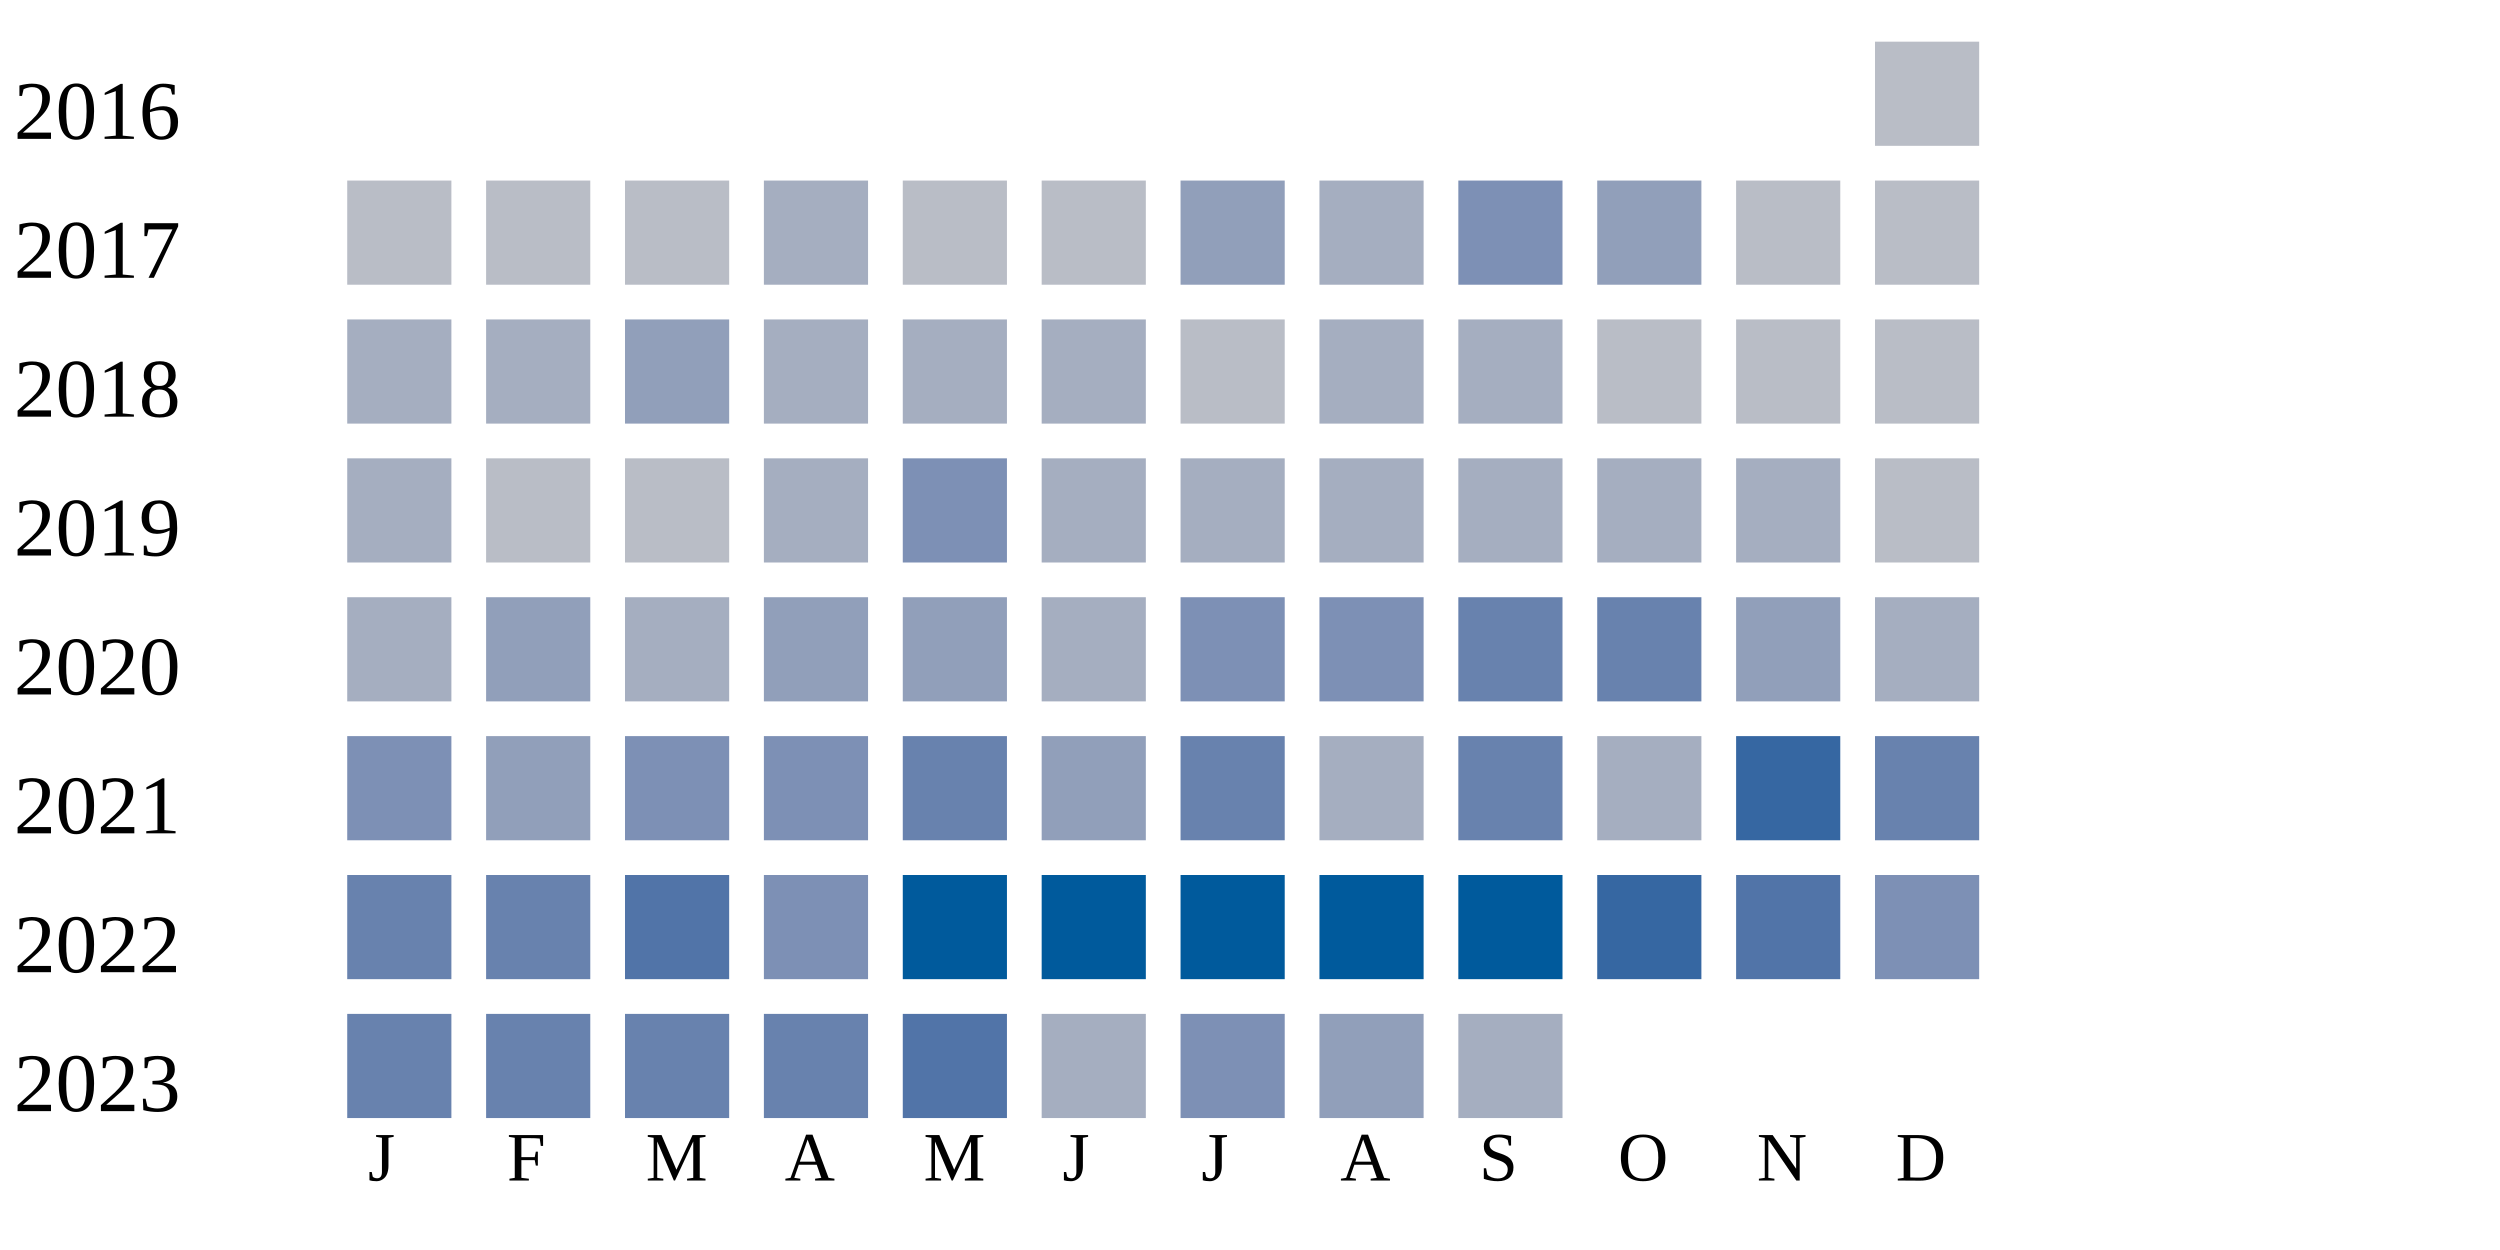
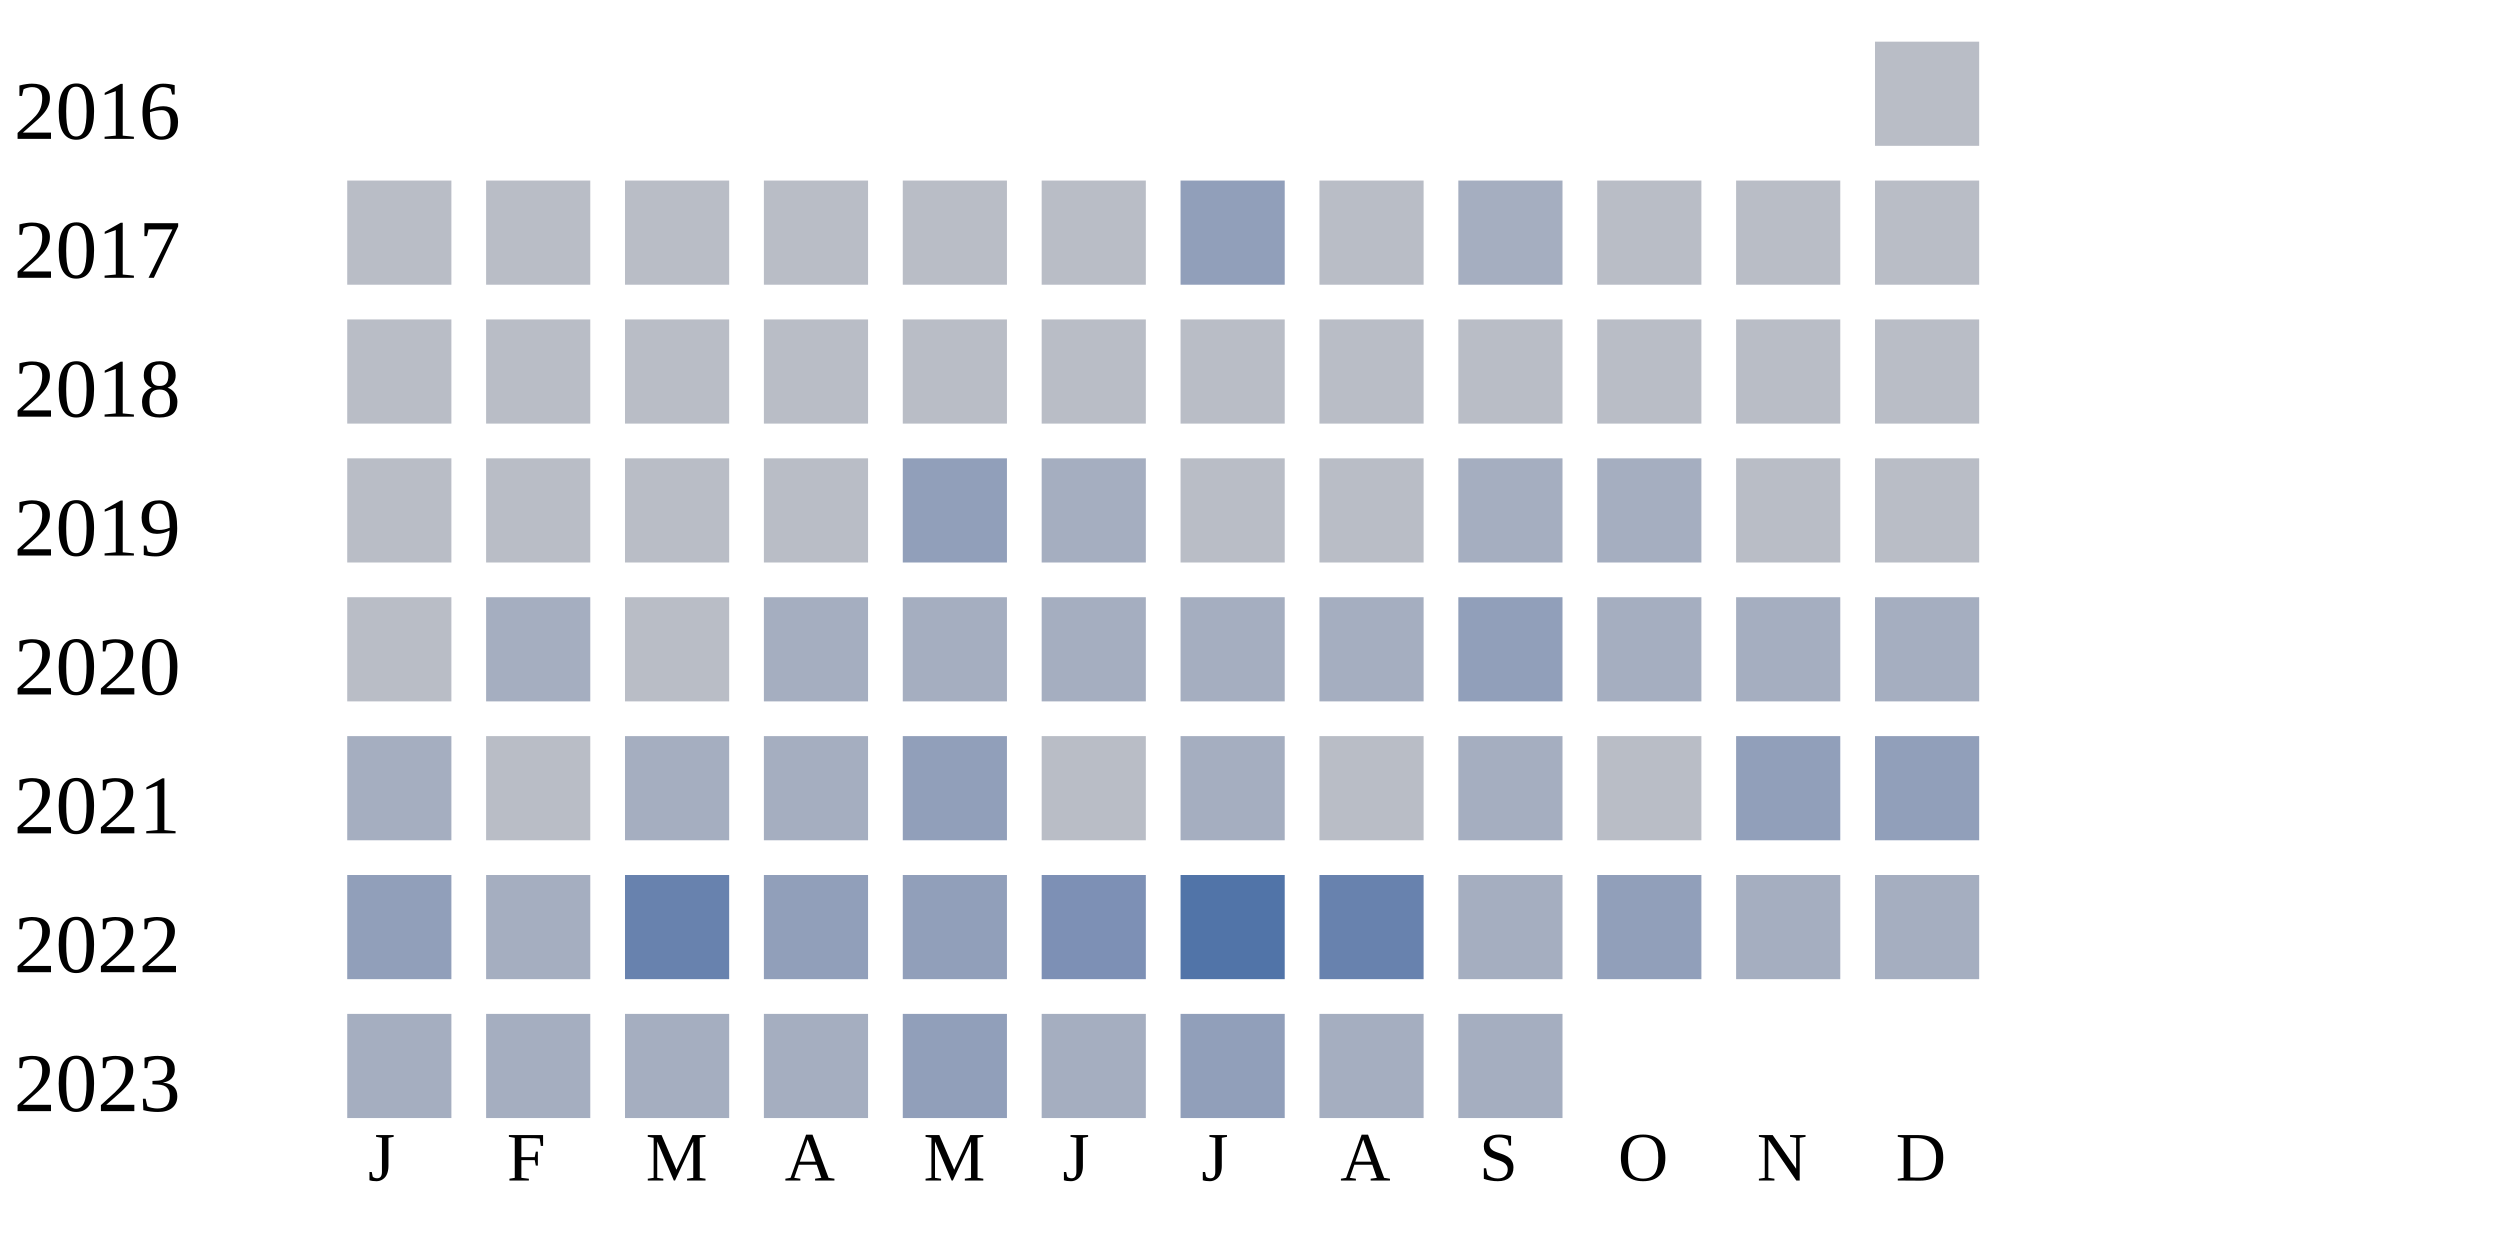
<svg xmlns="http://www.w3.org/2000/svg" width="360" height="180">
  <g transform="translate(0 0)">
    <text x="2" y="20">2016</text>
    <rect x="270" y="6" width="15" height="15" fill="#b9bdc6" />
  </g>
  <g transform="translate(0 20)">
    <text x="2" y="20">2017</text>
    <rect x="50" y="6" width="15" height="15" fill="#b9bdc6" />
    <rect x="70" y="6" width="15" height="15" fill="#b9bdc6" />
    <rect x="90" y="6" width="15" height="15" fill="#b9bdc6" />
-     <rect x="110" y="6" width="15" height="15" fill="#a5aec0" />
+     <rect x="110" y="6" width="15" height="15" fill="#b9bdc6" />
    <rect x="130" y="6" width="15" height="15" fill="#b9bdc6" />
    <rect x="150" y="6" width="15" height="15" fill="#b9bdc6" />
    <rect x="170" y="6" width="15" height="15" fill="#919fba" />
-     <rect x="190" y="6" width="15" height="15" fill="#a5aec0" />
-     <rect x="210" y="6" width="15" height="15" fill="#7d90b5" />
-     <rect x="230" y="6" width="15" height="15" fill="#919fba" />
+     <rect x="190" y="6" width="15" height="15" fill="#b9bdc6" />
+     <rect x="210" y="6" width="15" height="15" fill="#a5aec0" />
+     <rect x="230" y="6" width="15" height="15" fill="#b9bdc6" />
    <rect x="250" y="6" width="15" height="15" fill="#b9bdc6" />
    <rect x="270" y="6" width="15" height="15" fill="#b9bdc6" />
  </g>
  <g transform="translate(0 40)">
    <text x="2" y="20">2018</text>
-     <rect x="50" y="6" width="15" height="15" fill="#a5aec0" />
-     <rect x="70" y="6" width="15" height="15" fill="#a5aec0" />
-     <rect x="90" y="6" width="15" height="15" fill="#919fba" />
-     <rect x="110" y="6" width="15" height="15" fill="#a5aec0" />
-     <rect x="130" y="6" width="15" height="15" fill="#a5aec0" />
-     <rect x="150" y="6" width="15" height="15" fill="#a5aec0" />
+     <rect x="50" y="6" width="15" height="15" fill="#b9bdc6" />
+     <rect x="70" y="6" width="15" height="15" fill="#b9bdc6" />
+     <rect x="90" y="6" width="15" height="15" fill="#b9bdc6" />
+     <rect x="110" y="6" width="15" height="15" fill="#b9bdc6" />
+     <rect x="130" y="6" width="15" height="15" fill="#b9bdc6" />
+     <rect x="150" y="6" width="15" height="15" fill="#b9bdc6" />
    <rect x="170" y="6" width="15" height="15" fill="#b9bdc6" />
-     <rect x="190" y="6" width="15" height="15" fill="#a5aec0" />
-     <rect x="210" y="6" width="15" height="15" fill="#a5aec0" />
+     <rect x="190" y="6" width="15" height="15" fill="#b9bdc6" />
+     <rect x="210" y="6" width="15" height="15" fill="#b9bdc6" />
    <rect x="230" y="6" width="15" height="15" fill="#b9bdc6" />
    <rect x="250" y="6" width="15" height="15" fill="#b9bdc6" />
    <rect x="270" y="6" width="15" height="15" fill="#b9bdc6" />
  </g>
  <g transform="translate(0 60)">
    <text x="2" y="20">2019</text>
-     <rect x="50" y="6" width="15" height="15" fill="#a5aec0" />
+     <rect x="50" y="6" width="15" height="15" fill="#b9bdc6" />
    <rect x="70" y="6" width="15" height="15" fill="#b9bdc6" />
    <rect x="90" y="6" width="15" height="15" fill="#b9bdc6" />
-     <rect x="110" y="6" width="15" height="15" fill="#a5aec0" />
-     <rect x="130" y="6" width="15" height="15" fill="#7d90b5" />
+     <rect x="110" y="6" width="15" height="15" fill="#b9bdc6" />
+     <rect x="130" y="6" width="15" height="15" fill="#919fba" />
    <rect x="150" y="6" width="15" height="15" fill="#a5aec0" />
-     <rect x="170" y="6" width="15" height="15" fill="#a5aec0" />
-     <rect x="190" y="6" width="15" height="15" fill="#a5aec0" />
+     <rect x="170" y="6" width="15" height="15" fill="#b9bdc6" />
+     <rect x="190" y="6" width="15" height="15" fill="#b9bdc6" />
    <rect x="210" y="6" width="15" height="15" fill="#a5aec0" />
    <rect x="230" y="6" width="15" height="15" fill="#a5aec0" />
-     <rect x="250" y="6" width="15" height="15" fill="#a5aec0" />
+     <rect x="250" y="6" width="15" height="15" fill="#b9bdc6" />
    <rect x="270" y="6" width="15" height="15" fill="#b9bdc6" />
  </g>
  <g transform="translate(0 80)">
    <text x="2" y="20">2020</text>
-     <rect x="50" y="6" width="15" height="15" fill="#a5aec0" />
-     <rect x="70" y="6" width="15" height="15" fill="#919fba" />
-     <rect x="90" y="6" width="15" height="15" fill="#a5aec0" />
-     <rect x="110" y="6" width="15" height="15" fill="#919fba" />
-     <rect x="130" y="6" width="15" height="15" fill="#919fba" />
+     <rect x="50" y="6" width="15" height="15" fill="#b9bdc6" />
+     <rect x="70" y="6" width="15" height="15" fill="#a5aec0" />
+     <rect x="90" y="6" width="15" height="15" fill="#b9bdc6" />
+     <rect x="110" y="6" width="15" height="15" fill="#a5aec0" />
+     <rect x="130" y="6" width="15" height="15" fill="#a5aec0" />
    <rect x="150" y="6" width="15" height="15" fill="#a5aec0" />
-     <rect x="170" y="6" width="15" height="15" fill="#7d90b5" />
-     <rect x="190" y="6" width="15" height="15" fill="#7d90b5" />
-     <rect x="210" y="6" width="15" height="15" fill="#6882ae" />
-     <rect x="230" y="6" width="15" height="15" fill="#6882ae" />
-     <rect x="250" y="6" width="15" height="15" fill="#919fba" />
+     <rect x="170" y="6" width="15" height="15" fill="#a5aec0" />
+     <rect x="190" y="6" width="15" height="15" fill="#a5aec0" />
+     <rect x="210" y="6" width="15" height="15" fill="#919fba" />
+     <rect x="230" y="6" width="15" height="15" fill="#a5aec0" />
+     <rect x="250" y="6" width="15" height="15" fill="#a5aec0" />
    <rect x="270" y="6" width="15" height="15" fill="#a5aec0" />
  </g>
  <g transform="translate(0 100)">
    <text x="2" y="20">2021</text>
-     <rect x="50" y="6" width="15" height="15" fill="#7d90b5" />
-     <rect x="70" y="6" width="15" height="15" fill="#919fba" />
-     <rect x="90" y="6" width="15" height="15" fill="#7d90b5" />
-     <rect x="110" y="6" width="15" height="15" fill="#7d90b5" />
-     <rect x="130" y="6" width="15" height="15" fill="#6882ae" />
-     <rect x="150" y="6" width="15" height="15" fill="#919fba" />
-     <rect x="170" y="6" width="15" height="15" fill="#6882ae" />
-     <rect x="190" y="6" width="15" height="15" fill="#a5aec0" />
-     <rect x="210" y="6" width="15" height="15" fill="#6882ae" />
-     <rect x="230" y="6" width="15" height="15" fill="#a5aec0" />
-     <rect x="250" y="6" width="15" height="15" fill="#3667a2" />
-     <rect x="270" y="6" width="15" height="15" fill="#6882ae" />
+     <rect x="50" y="6" width="15" height="15" fill="#a5aec0" />
+     <rect x="70" y="6" width="15" height="15" fill="#b9bdc6" />
+     <rect x="90" y="6" width="15" height="15" fill="#a5aec0" />
+     <rect x="110" y="6" width="15" height="15" fill="#a5aec0" />
+     <rect x="130" y="6" width="15" height="15" fill="#919fba" />
+     <rect x="150" y="6" width="15" height="15" fill="#b9bdc6" />
+     <rect x="170" y="6" width="15" height="15" fill="#a5aec0" />
+     <rect x="190" y="6" width="15" height="15" fill="#b9bdc6" />
+     <rect x="210" y="6" width="15" height="15" fill="#a5aec0" />
+     <rect x="230" y="6" width="15" height="15" fill="#b9bdc6" />
+     <rect x="250" y="6" width="15" height="15" fill="#919fba" />
+     <rect x="270" y="6" width="15" height="15" fill="#919fba" />
  </g>
  <g transform="translate(0 120)">
    <text x="2" y="20">2022</text>
-     <rect x="50" y="6" width="15" height="15" fill="#6882ae" />
-     <rect x="70" y="6" width="15" height="15" fill="#6882ae" />
-     <rect x="90" y="6" width="15" height="15" fill="#5174a8" />
-     <rect x="110" y="6" width="15" height="15" fill="#7d90b5" />
-     <rect x="130" y="6" width="15" height="15" fill="#005a9c" />
-     <rect x="150" y="6" width="15" height="15" fill="#005a9c" />
-     <rect x="170" y="6" width="15" height="15" fill="#005a9c" />
-     <rect x="190" y="6" width="15" height="15" fill="#005a9c" />
-     <rect x="210" y="6" width="15" height="15" fill="#005a9c" />
-     <rect x="230" y="6" width="15" height="15" fill="#3667a2" />
-     <rect x="250" y="6" width="15" height="15" fill="#5174a8" />
-     <rect x="270" y="6" width="15" height="15" fill="#7d90b5" />
+     <rect x="50" y="6" width="15" height="15" fill="#919fba" />
+     <rect x="70" y="6" width="15" height="15" fill="#a5aec0" />
+     <rect x="90" y="6" width="15" height="15" fill="#6882ae" />
+     <rect x="110" y="6" width="15" height="15" fill="#919fba" />
+     <rect x="130" y="6" width="15" height="15" fill="#919fba" />
+     <rect x="150" y="6" width="15" height="15" fill="#7d90b5" />
+     <rect x="170" y="6" width="15" height="15" fill="#5174a8" />
+     <rect x="190" y="6" width="15" height="15" fill="#6882ae" />
+     <rect x="210" y="6" width="15" height="15" fill="#a5aec0" />
+     <rect x="230" y="6" width="15" height="15" fill="#919fba" />
+     <rect x="250" y="6" width="15" height="15" fill="#a5aec0" />
+     <rect x="270" y="6" width="15" height="15" fill="#a5aec0" />
  </g>
  <g transform="translate(0 140)">
    <text x="2" y="20">2023</text>
-     <rect x="50" y="6" width="15" height="15" fill="#6882ae" />
-     <rect x="70" y="6" width="15" height="15" fill="#6882ae" />
-     <rect x="90" y="6" width="15" height="15" fill="#6882ae" />
-     <rect x="110" y="6" width="15" height="15" fill="#6882ae" />
-     <rect x="130" y="6" width="15" height="15" fill="#5174a8" />
+     <rect x="50" y="6" width="15" height="15" fill="#a5aec0" />
+     <rect x="70" y="6" width="15" height="15" fill="#a5aec0" />
+     <rect x="90" y="6" width="15" height="15" fill="#a5aec0" />
+     <rect x="110" y="6" width="15" height="15" fill="#a5aec0" />
+     <rect x="130" y="6" width="15" height="15" fill="#919fba" />
    <rect x="150" y="6" width="15" height="15" fill="#a5aec0" />
-     <rect x="170" y="6" width="15" height="15" fill="#7d90b5" />
-     <rect x="190" y="6" width="15" height="15" fill="#919fba" />
+     <rect x="170" y="6" width="15" height="15" fill="#919fba" />
+     <rect x="190" y="6" width="15" height="15" fill="#a5aec0" />
    <rect x="210" y="6" width="15" height="15" fill="#a5aec0" />
  </g>
  <text style="font-size: 10px; text-align: center" x="53" y="170">J</text>
  <text style="font-size: 10px; text-align: center" x="73" y="170">F</text>
  <text style="font-size: 10px; text-align: center" x="93" y="170">M</text>
  <text style="font-size: 10px; text-align: center" x="113" y="170">A</text>
  <text style="font-size: 10px; text-align: center" x="133" y="170">M</text>
  <text style="font-size: 10px; text-align: center" x="153" y="170">J</text>
  <text style="font-size: 10px; text-align: center" x="173" y="170">J</text>
  <text style="font-size: 10px; text-align: center" x="193" y="170">A</text>
  <text style="font-size: 10px; text-align: center" x="213" y="170">S</text>
  <text style="font-size: 10px; text-align: center" x="233" y="170">O</text>
  <text style="font-size: 10px; text-align: center" x="253" y="170">N</text>
  <text style="font-size: 10px; text-align: center" x="273" y="170">D</text>
  <text style="font-size: 10px;" x="155" y="189">Less</text>
  <rect fill="#b9bdc6" width="10" height="10" x="180" y="180" />
  <rect fill="#919fba" width="10" height="10" x="195" y="180" />
  <rect fill="#6882ae" width="10" height="10" x="210" y="180" />
  <rect fill="#005a9c" width="10" height="10" x="225" y="180" />
  <text x="240" y="189" style="font-size: 10px;">More</text>
</svg>
